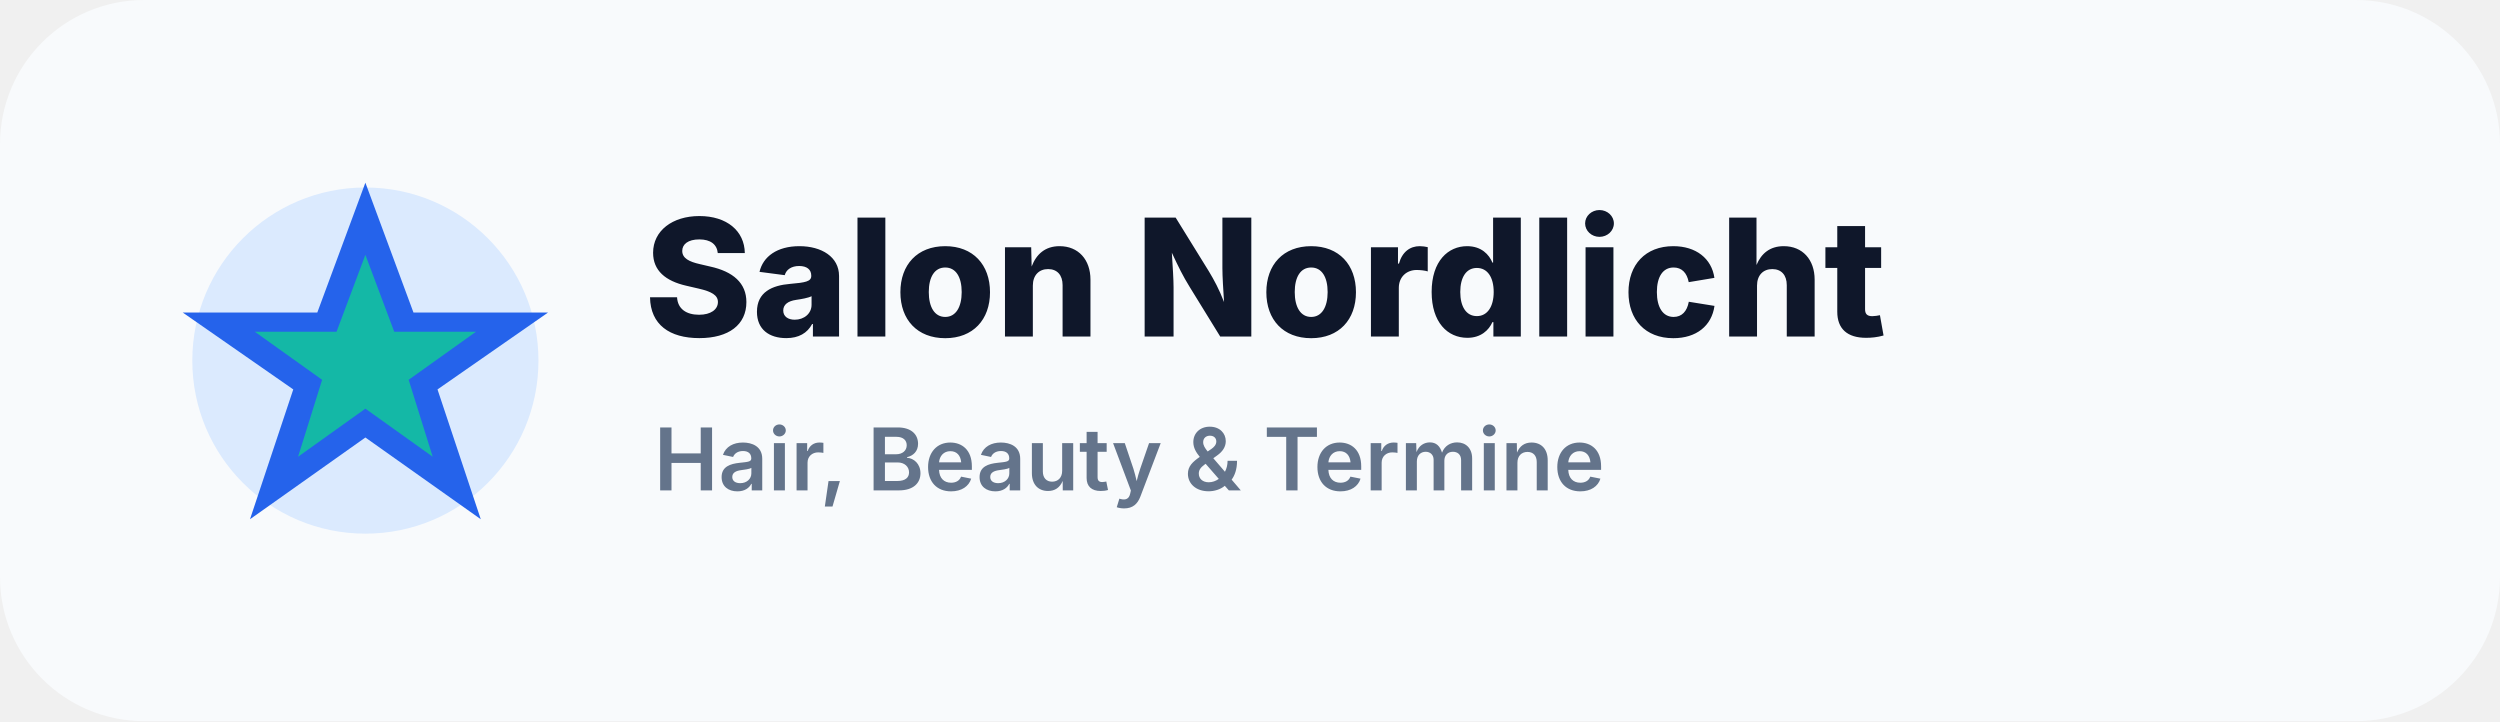
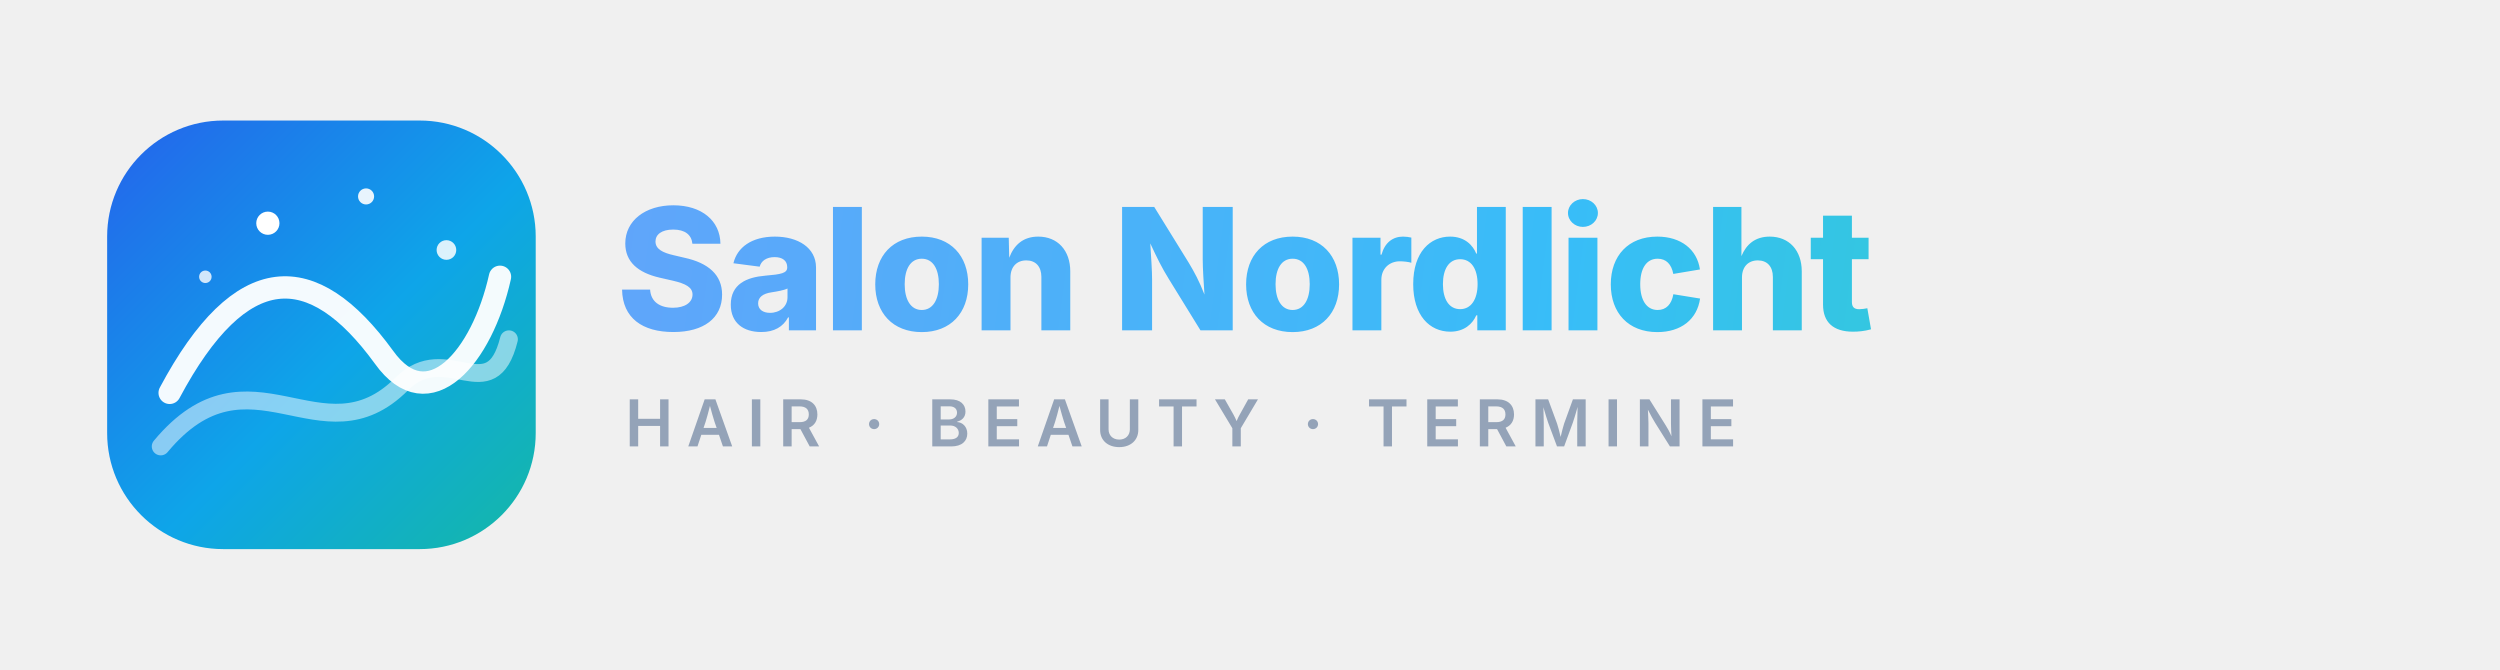
- <svg xmlns="http://www.w3.org/2000/svg" width="520" height="150" viewBox="0 0 520 150" role="img" aria-labelledby="title desc">
-   <rect width="520" height="150" rx="30" fill="#F8FAFC" />
-   <circle cx="76" cy="75" r="36" fill="#DBEAFE" />
-   <path d="M76 38 L86 65 L114 65 L91 81 L100 108 L76 91 L52 108 L61 81 L38 65 L66 65 Z" fill="#2563EB" />
-   <path d="M76 53 L82 69 L99 69 L85 79 L90 95 L76 85 L62 95 L67 79 L53 69 L70 69 Z" fill="#14B8A6" />
-   <text x="134" y="70" fill="#0F172A" font-family="Inter, Arial, sans-serif" font-size="34" font-weight="800">Salon Nordlicht</text>
-   <text x="136" y="102" fill="#64748B" font-family="Inter, Arial, sans-serif" font-size="18" font-weight="600">Hair, Beauty &amp; Termine</text>
+ <svg xmlns="http://www.w3.org/2000/svg" width="560" height="150" viewBox="0 0 560 150" fill="none" role="img" aria-labelledby="title desc">
+   <defs>
+     <linearGradient id="auroraTile" x1="24" y1="27" x2="120" y2="123" gradientUnits="userSpaceOnUse">
+       <stop offset="0" stop-color="#2563EB" />
+       <stop offset="0.55" stop-color="#0EA5E9" />
+       <stop offset="1" stop-color="#14B8A6" />
+     </linearGradient>
+     <linearGradient id="wordmark" x1="138" y1="48" x2="520" y2="98" gradientUnits="userSpaceOnUse">
+       <stop offset="0" stop-color="#60A5FA" />
+       <stop offset="0.55" stop-color="#38BDF8" />
+       <stop offset="1" stop-color="#2DD4BF" />
+     </linearGradient>
+   </defs>
+   <rect x="24" y="27" width="96" height="96" rx="26" fill="url(#auroraTile)" />
+   <path d="M38 88 C 54 58, 70 58, 86 80 C 96 94, 108 80, 112 62" stroke="#FFFFFF" stroke-opacity="0.95" stroke-width="5" stroke-linecap="round" />
+   <path d="M36 100 C 56 76, 72 104, 90 86 C 100 76, 110 92, 114 76" stroke="#FFFFFF" stroke-opacity="0.5" stroke-width="4" stroke-linecap="round" />
+   <circle cx="60" cy="50" r="2.6" fill="#FFFFFF" />
+   <circle cx="82" cy="44" r="1.8" fill="#FFFFFF" fill-opacity="0.9" />
+   <circle cx="100" cy="56" r="2.2" fill="#FFFFFF" fill-opacity="0.85" />
+   <circle cx="46" cy="62" r="1.4" fill="#FFFFFF" fill-opacity="0.8" />
+   <text x="138" y="74" fill="url(#wordmark)" font-family="Inter, 'Segoe UI', Arial, sans-serif" font-size="38" font-weight="800" letter-spacing="-0.5">Salon Nordlicht</text>
+   <text x="140" y="100" fill="#94A3B8" font-family="Inter, 'Segoe UI', Arial, sans-serif" font-size="14.5" font-weight="600" letter-spacing="3">HAIR · BEAUTY · TERMINE</text>
</svg>
